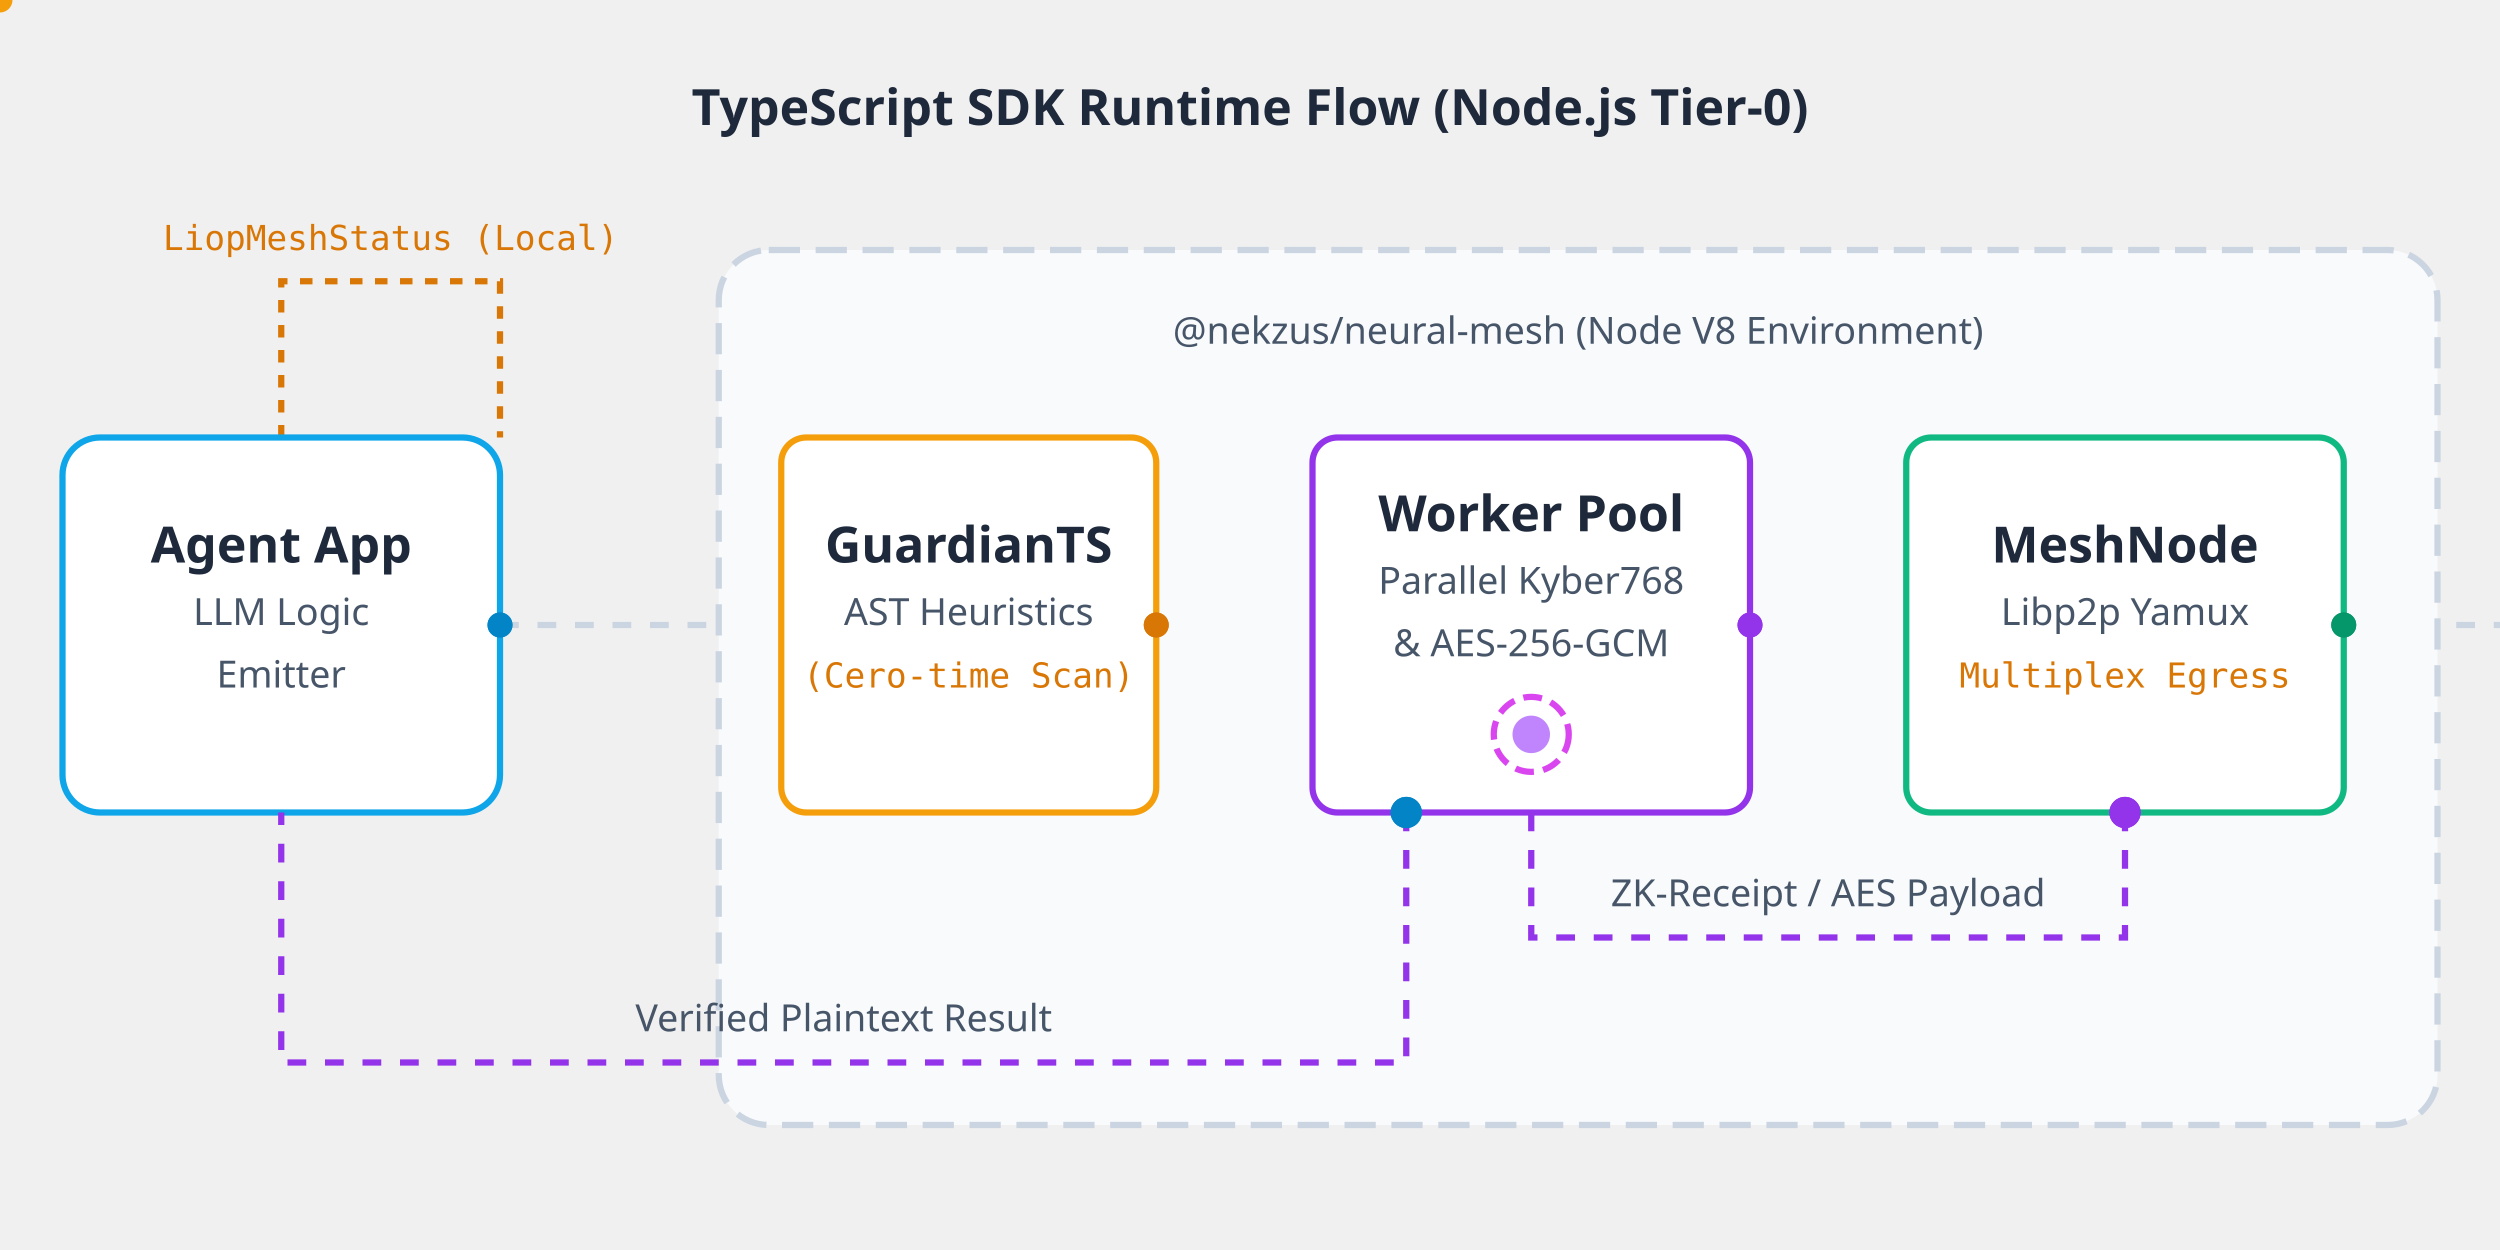
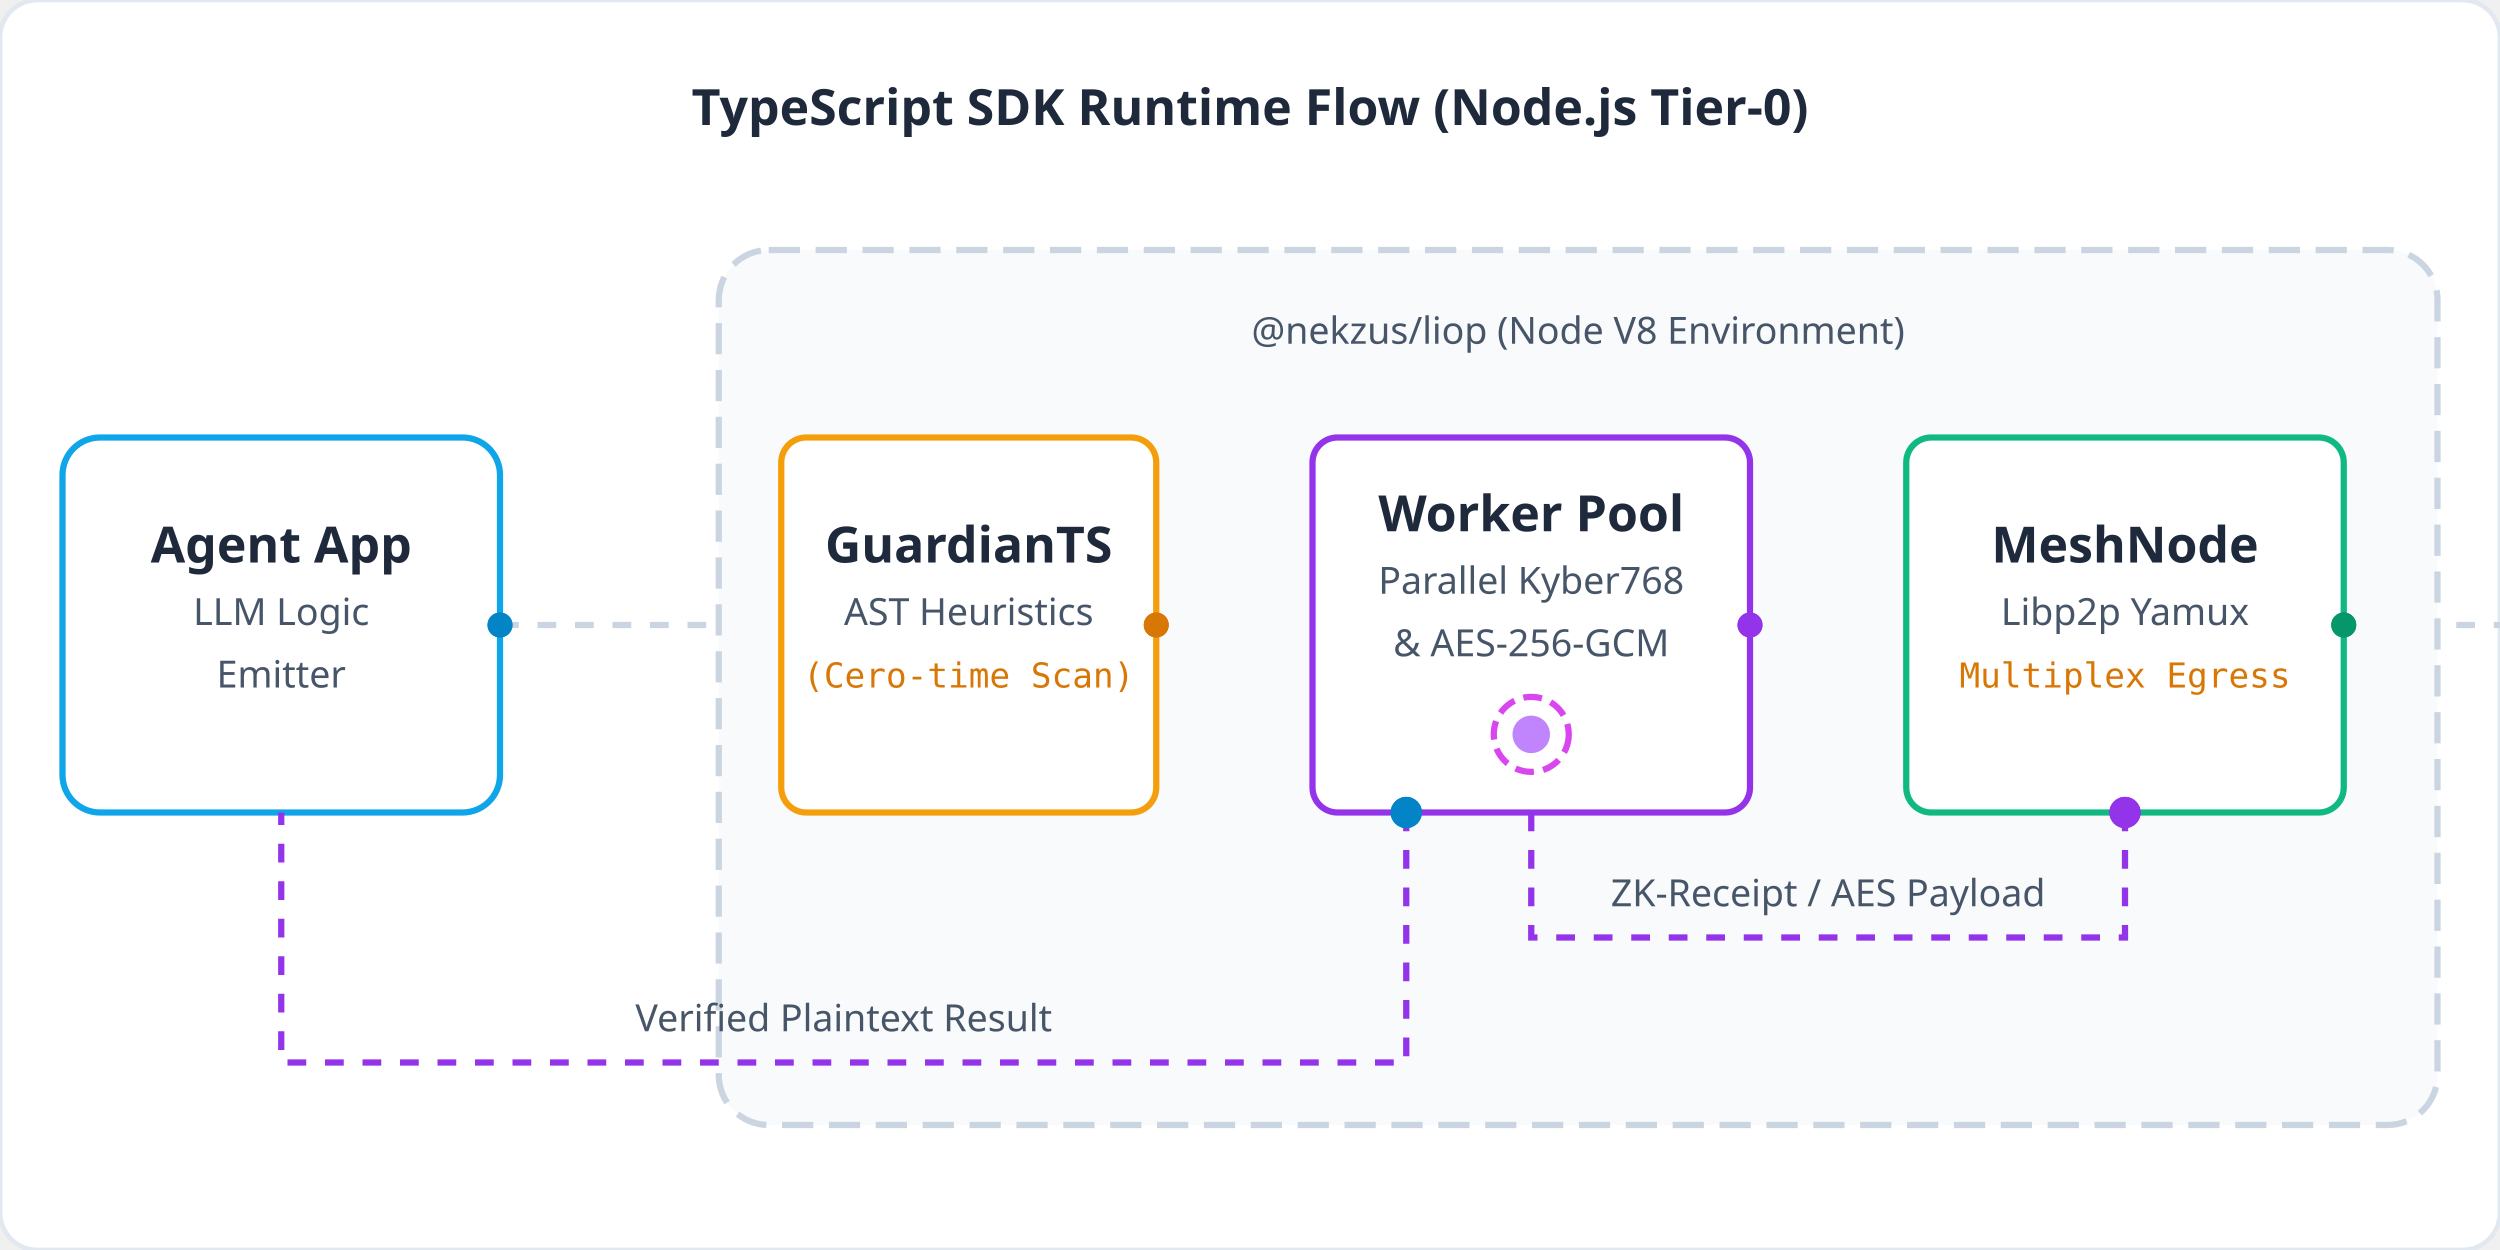
- <svg xmlns="http://www.w3.org/2000/svg" viewBox="0 0 800 400" width="100%" height="auto">
+ <svg xmlns="http://www.w3.org/2000/svg" width="800" height="400" viewBox="0 0 800 400">
  <defs>
        
    </defs>
  <style>
        .text-title-l {
            font-family: system-ui, sans-serif;
            font-weight: 700;
            font-size: 16px;
            fill: #1e293b;
        }

        .text-sub-l {
            font-family: system-ui, sans-serif;
            font-weight: 500;
            font-size: 12px;
            fill: #475569;
        }

        .text-tiny-l {
            font-family: monospace;
            font-size: 11px;
            fill: #d97706;
        }

        .conn-line-l {
            stroke: #cbd5e1;
            stroke-width: 2;
            stroke-dasharray: 6, 6;
            animation: dashAnimL 20s linear infinite;
        }

        .conn-line-rx-l {
            stroke: #9333ea;
            stroke-width: 2;
            stroke-dasharray: 6, 6;
            animation: dashAnimL 20s linear infinite;
        }

        @keyframes dashAnimL {
            to {
                stroke-dashoffset: -400;
            }
        }

        @keyframes move90-l {
            0% {
                transform: translateX(0px);
                opacity: 0;
            }

            10% {
                opacity: 1;
            }

            90% {
                opacity: 1;
            }

            100% {
                transform: translateX(90px);
                opacity: 0;
            }
        }

        @keyframes move50-l {
            0% {
                transform: translateX(0px);
                opacity: 0;
            }

            10% {
                opacity: 1;
            }

            90% {
                opacity: 1;
            }

            100% {
                transform: translateX(50px);
                opacity: 0;
            }
        }

        @keyframes moveReturn-l {
            0% {
                transform: translateX(0px);
                opacity: 0;
            }

            2% {
                opacity: 1;
            }

            98% {
                opacity: 1;
            }

            100% {
                transform: translateX(-590px);
                opacity: 0;
            }
        }

        @keyframes rxPath1-l {
            0% { transform: translate(0px, 0px); opacity: 0; }
            2% { opacity: 1; }
            14.8% { transform: translate(0px, 40px); }
            85.2% { transform: translate(-190px, 40px); }
            98% { opacity: 1; }
            100% { transform: translate(-190px, 0px); opacity: 0; }
        }

        @keyframes rxPath2-l {
            0% { transform: translate(0px, 0px); opacity: 0; }
            2% { opacity: 1; }
            15.4% { transform: translate(0px, 80px); }
            84.6% { transform: translate(-360px, 80px); }
            98% { opacity: 1; }
            100% { transform: translate(-360px, 0px); opacity: 0; }
        }

        .anim-90-1-l {
            animation: move90-l 1.5s linear infinite;
        }

        .anim-90-2-l {
            animation: move90-l 1.5s linear infinite 0.75s;
        }

        .anim-50-1-l {
            animation: move50-l 1s linear infinite;
        }

        .anim-50-2-l {
            animation: move50-l 1s linear infinite 0.5s;
        }

        .anim-ret-1-l {
            animation: moveReturn-l 3s linear infinite;
        }

        .anim-ret-2-l {
            animation: moveReturn-l 3s linear infinite 1.5s;
        }

        .anim-r1-1-l {
            animation: rxPath1-l 2s linear infinite;
        }

        .anim-r1-2-l {
            animation: rxPath1-l 2s linear infinite 1s;
        }

        .anim-r2-1-l {
            animation: rxPath2-l 3.5s linear infinite;
        }

        .anim-r2-2-l {
            animation: rxPath2-l 3.5s linear infinite 1.75s;
        }

        @keyframes spinGearL {
            100% {
                transform: rotate(360deg);
            }
        }

        .spin-l {
            transform-box: fill-box;
            transform-origin: center;
            animation: spinGearL 3s linear infinite;
        }
- 
-         @keyframes diagPath-l {
-             0% { transform: translate(90px, 140px); opacity: 0; }
-             5% { opacity: 1; }
-             25% { transform: translate(90px, 90px); }
-             75% { transform: translate(160px, 90px); }
-             95% { opacity: 1; }
-             100% { transform: translate(160px, 140px); opacity: 0; }
-         }
- 
-         .anim-diag-l {
-             animation: diagPath-l 3s linear infinite;
-         }
    </style>
+   <rect width="800" height="400" fill="#ffffff" stroke="#e2e8f0" stroke-width="1.5" rx="12" />
  <text x="400" y="40" class="text-title-l" text-anchor="middle" font-size="20" fill="#0284c7">TypeScript SDK Runtime
        Flow (Node.js Tier-0)</text>
-   <path d="M 90 140 L 90 90 L 160 90 L 160 140" fill="none" stroke="#d97706" stroke-width="2" stroke-dasharray="4 4" />
-   <text x="125" y="80" class="text-tiny-l" text-anchor="middle" fill="#b45309">LiopMeshStatus (Local)</text>
-   <circle cx="0" cy="0" r="4" fill="#f59e0b" class="anim-diag-l" />
  <line x1="160" y1="200" x2="250" y2="200" class="conn-line-l" />
  <line x1="370" y1="200" x2="420" y2="200" class="conn-line-l" />
  <line x1="560" y1="200" x2="610" y2="200" class="conn-line-l" />
  <line x1="750" y1="200" x2="800" y2="200" class="conn-line-l" />
  <rect x="20" y="140" width="140" height="120" rx="12" fill="#ffffff" stroke="#0ea5e9" stroke-width="2" />
  <text x="90" y="180" class="text-title-l" text-anchor="middle">Agent App</text>
  <text x="90" y="200" class="text-sub-l" text-anchor="middle">LLM Logic</text>
  <text x="90" y="220" class="text-sub-l" text-anchor="middle">Emitter</text>
  <rect x="230" y="80" width="550" height="280" rx="16" fill="#f8fafc" stroke="#cbd5e1" stroke-width="2" stroke-dasharray="10 5" />
-   <text x="505" y="110" class="text-sub-l" text-anchor="middle" fill="#64748b">@nekzus/neural-mesh (Node V8
+   <text x="505" y="110" class="text-sub-l" text-anchor="middle" fill="#64748b">@nekzus/liop (Node V8
        Environment)</text>
  <rect x="250" y="140" width="120" height="120" rx="8" fill="#ffffff" stroke="#f59e0b" stroke-width="2" />
  <text x="310" y="180" class="text-title-l" text-anchor="middle" fill="#d97706">GuardianTS</text>
  <text x="310" y="200" class="text-sub-l" text-anchor="middle">AST Heuristics</text>
  <text x="310" y="220" class="text-tiny-l" text-anchor="middle">(Cero-time Scan)</text>
  <rect x="420" y="140" width="140" height="120" rx="8" fill="#ffffff" stroke="#9333ea" stroke-width="2" />
  <text x="490" y="170" class="text-title-l" text-anchor="middle" fill="#7e22ce">Worker Pool</text>
  <text x="490" y="190" class="text-sub-l" text-anchor="middle">Parallel Kyber768</text>
  <text x="490" y="210" class="text-sub-l" text-anchor="middle">&amp; AES-256-GCM</text>
  <g transform="translate(490, 235)">
    <g class="spin-l">
      <circle cx="0" cy="0" r="12" fill="none" stroke="#d946ef" stroke-width="2" stroke-dasharray="6 3" />
      <circle cx="0" cy="0" r="6" fill="#c084fc" />
    </g>
  </g>
  <rect x="610" y="140" width="140" height="120" rx="8" fill="#ffffff" stroke="#10b981" stroke-width="2" />
  <text x="680" y="180" class="text-title-l" text-anchor="middle" fill="#059669">MeshNode</text>
  <text x="680" y="200" class="text-sub-l" text-anchor="middle">Libp2p Yamux</text>
  <text x="680" y="220" class="text-tiny-l" text-anchor="middle" fill="#047857">Multiplex Egress</text>
  <g transform="translate(160, 200)">
    <circle cx="0" cy="0" r="4" fill="#0284c7" class="anim-90-1-l" />
    <circle cx="0" cy="0" r="4" fill="#0284c7" class="anim-90-2-l" />
  </g>
  <g transform="translate(370, 200)">
    <circle cx="0" cy="0" r="4" fill="#d97706" class="anim-50-1-l" />
    <circle cx="0" cy="0" r="4" fill="#d97706" class="anim-50-2-l" />
  </g>
  <g transform="translate(560, 200)">
    <circle cx="0" cy="0" r="4" fill="#9333ea" class="anim-50-1-l" />
    <circle cx="0" cy="0" r="4" fill="#9333ea" class="anim-50-2-l" />
  </g>
  <g transform="translate(750, 200)">
    <circle cx="0" cy="0" r="4" fill="#059669" class="anim-50-1-l" />
    <circle cx="0" cy="0" r="4" fill="#059669" class="anim-50-2-l" />
  </g>
  <path d="M 680 260 L 680 300 L 490 300 L 490 260" fill="none" class="conn-line-rx-l" />
  <text x="585" y="290" class="text-sub-l" text-anchor="middle" fill="#7e22ce">ZK-Receipt / AES Payload</text>
  <g transform="translate(680, 260)">
    <circle cx="0" cy="0" r="5" fill="#9333ea" class="anim-r1-1-l" />
    <circle cx="0" cy="0" r="5" fill="#9333ea" class="anim-r1-2-l" />
  </g>
  <path d="M 450 260 L 450 340 L 90 340 L 90 260" fill="none" class="conn-line-rx-l" />
  <text x="270" y="330" class="text-sub-l" text-anchor="middle" fill="#0284c7">Verified Plaintext Result</text>
  <g transform="translate(450, 260)">
    <circle cx="0" cy="0" r="5" fill="#0284c7" class="anim-r2-1-l" />
    <circle cx="0" cy="0" r="5" fill="#0284c7" class="anim-r2-2-l" />
  </g>
</svg>
